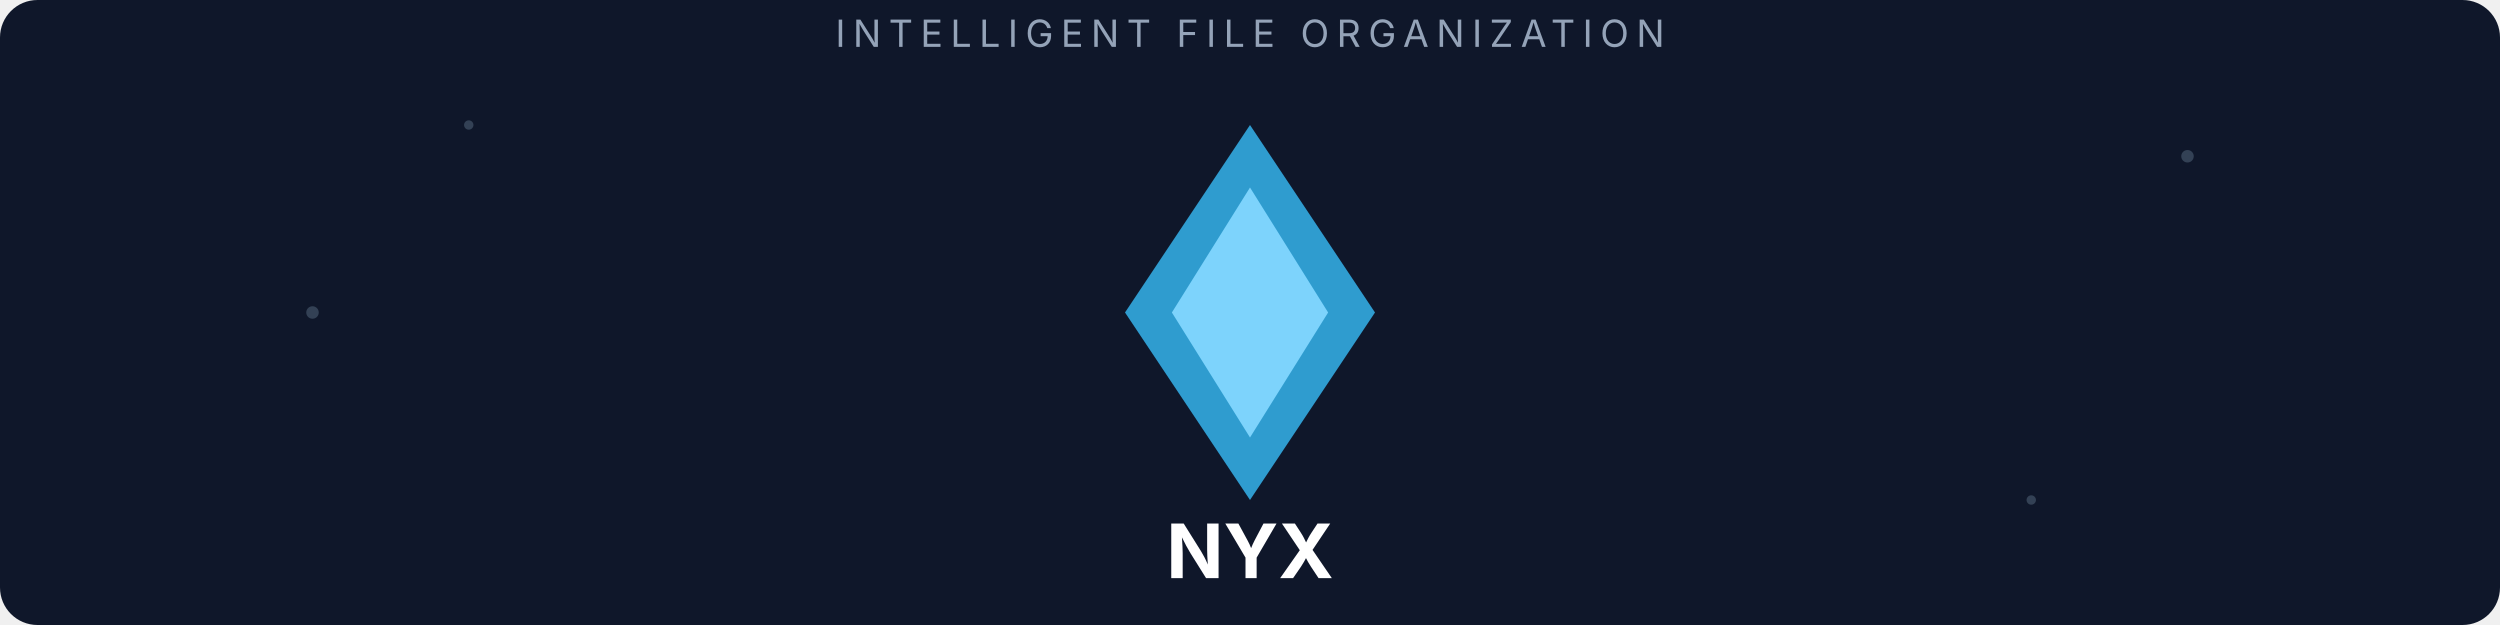
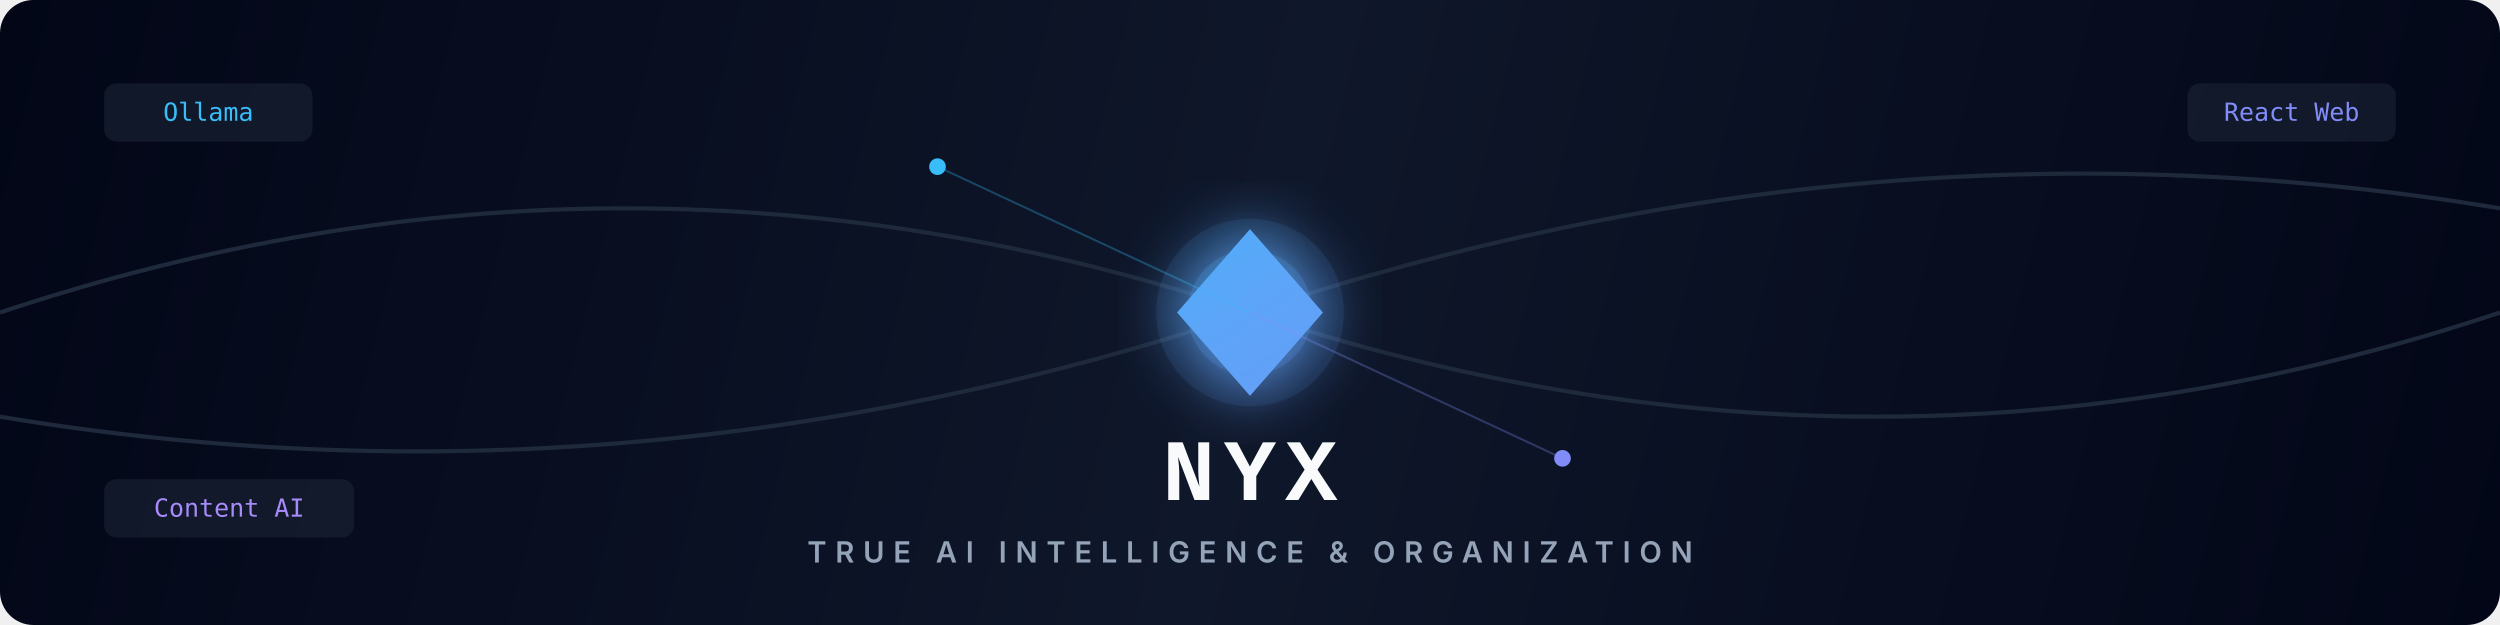
- <svg xmlns="http://www.w3.org/2000/svg" width="800" height="200" viewBox="0 0 800 200" fill="none">
-   <rect width="800" height="200" rx="12" fill="#0F172A" />
-   <path d="M400 40L440 100L400 160L360 100L400 40Z" fill="#38BDF8" fill-opacity="0.8" />
-   <path d="M400 60L425 100L400 140L375 100L400 60Z" fill="#7DD3FC" />
-   <text x="400" y="185" font-family="Inter, sans-serif" font-size="24" font-weight="bold" fill="white" text-anchor="middle">NYX</text>
-   <text x="400" y="15" font-family="Inter, sans-serif" font-size="12" fill="#94A3B8" text-anchor="middle" letter-spacing="0.2em">INTELLIGENT FILE ORGANIZATION</text>
-   <circle cx="100" cy="100" r="2" fill="#334155" />
-   <circle cx="700" cy="50" r="2" fill="#334155" />
-   <circle cx="150" cy="40" r="1.5" fill="#334155" />
-   <circle cx="650" cy="160" r="1.5" fill="#334155" />
+ <svg xmlns="http://www.w3.org/2000/svg" width="1200" height="300" viewBox="0 0 1200 300" fill="none">
+   <defs>
+     <linearGradient id="bg" x1="0" y1="0" x2="1200" y2="300" gradientUnits="userSpaceOnUse">
+       <stop offset="0%" stop-color="#020617" />
+       <stop offset="50%" stop-color="#0f172a" />
+       <stop offset="100%" stop-color="#020617" />
+     </linearGradient>
+     <linearGradient id="accent" x1="500" y1="0" x2="700" y2="300" gradientUnits="userSpaceOnUse">
+       <stop offset="0%" stop-color="#38bdf8" />
+       <stop offset="100%" stop-color="#818cf8" />
+     </linearGradient>
+     <filter id="glow" x="-20%" y="-20%" width="140%" height="140%">
+       <feGaussianBlur stdDeviation="15" result="blur" />
+       <feComposite in="SourceGraphic" in2="blur" operator="over" />
+     </filter>
+   </defs>
+   <rect width="1200" height="300" rx="16" fill="url(#bg)" />
+   <path d="M0 150 Q 300 50, 600 150 T 1200 150" stroke="#1e293b" stroke-width="2" fill="none" />
+   <path d="M0 200 Q 300 250, 600 150 T 1200 100" stroke="#1e293b" stroke-width="2" fill="none" />
+   <g filter="url(#glow)">
+     <circle cx="600" cy="150" r="45" fill="url(#accent)" fill-opacity="0.1" />
+     <circle cx="600" cy="150" r="30" fill="url(#accent)" fill-opacity="0.2" />
+     <path d="M600 110L635 150L600 190L565 150L600 110Z" fill="url(#accent)" />
+   </g>
+   <text x="600" y="240" font-family="'JetBrains Mono', 'Courier New', monospace" font-size="42" font-weight="800" fill="#f8fafc" text-anchor="middle" letter-spacing="0.1em">NYX</text>
+   <text x="600" y="270" font-family="'Inter', sans-serif" font-size="14" font-weight="600" fill="#94a3b8" text-anchor="middle" letter-spacing="0.3em">TRUE AI INTELLIGENCE &amp; ORGANIZATION</text>
+   <circle cx="450" cy="80" r="4" fill="#38bdf8" />
+   <line x1="450" y1="80" x2="600" y2="150" stroke="#38bdf8" stroke-opacity="0.3" stroke-width="1" />
+   <circle cx="750" cy="220" r="4" fill="#818cf8" />
+   <line x1="750" y1="220" x2="600" y2="150" stroke="#818cf8" stroke-opacity="0.3" stroke-width="1" />
+   <rect x="50" y="40" width="100" height="28" rx="6" fill="#1e293b" fill-opacity="0.5" />
+   <text x="100" y="58" font-family="'JetBrains Mono', monospace" font-size="12" fill="#38bdf8" text-anchor="middle">Ollama</text>
+   <rect x="1050" y="40" width="100" height="28" rx="6" fill="#1e293b" fill-opacity="0.5" />
+   <text x="1100" y="58" font-family="'JetBrains Mono', monospace" font-size="12" fill="#818cf8" text-anchor="middle">React Web</text>
+   <rect x="50" y="230" width="120" height="28" rx="6" fill="#1e293b" fill-opacity="0.5" />
+   <text x="110" y="248" font-family="'JetBrains Mono', monospace" font-size="12" fill="#a78bfa" text-anchor="middle">Content AI</text>
</svg>
